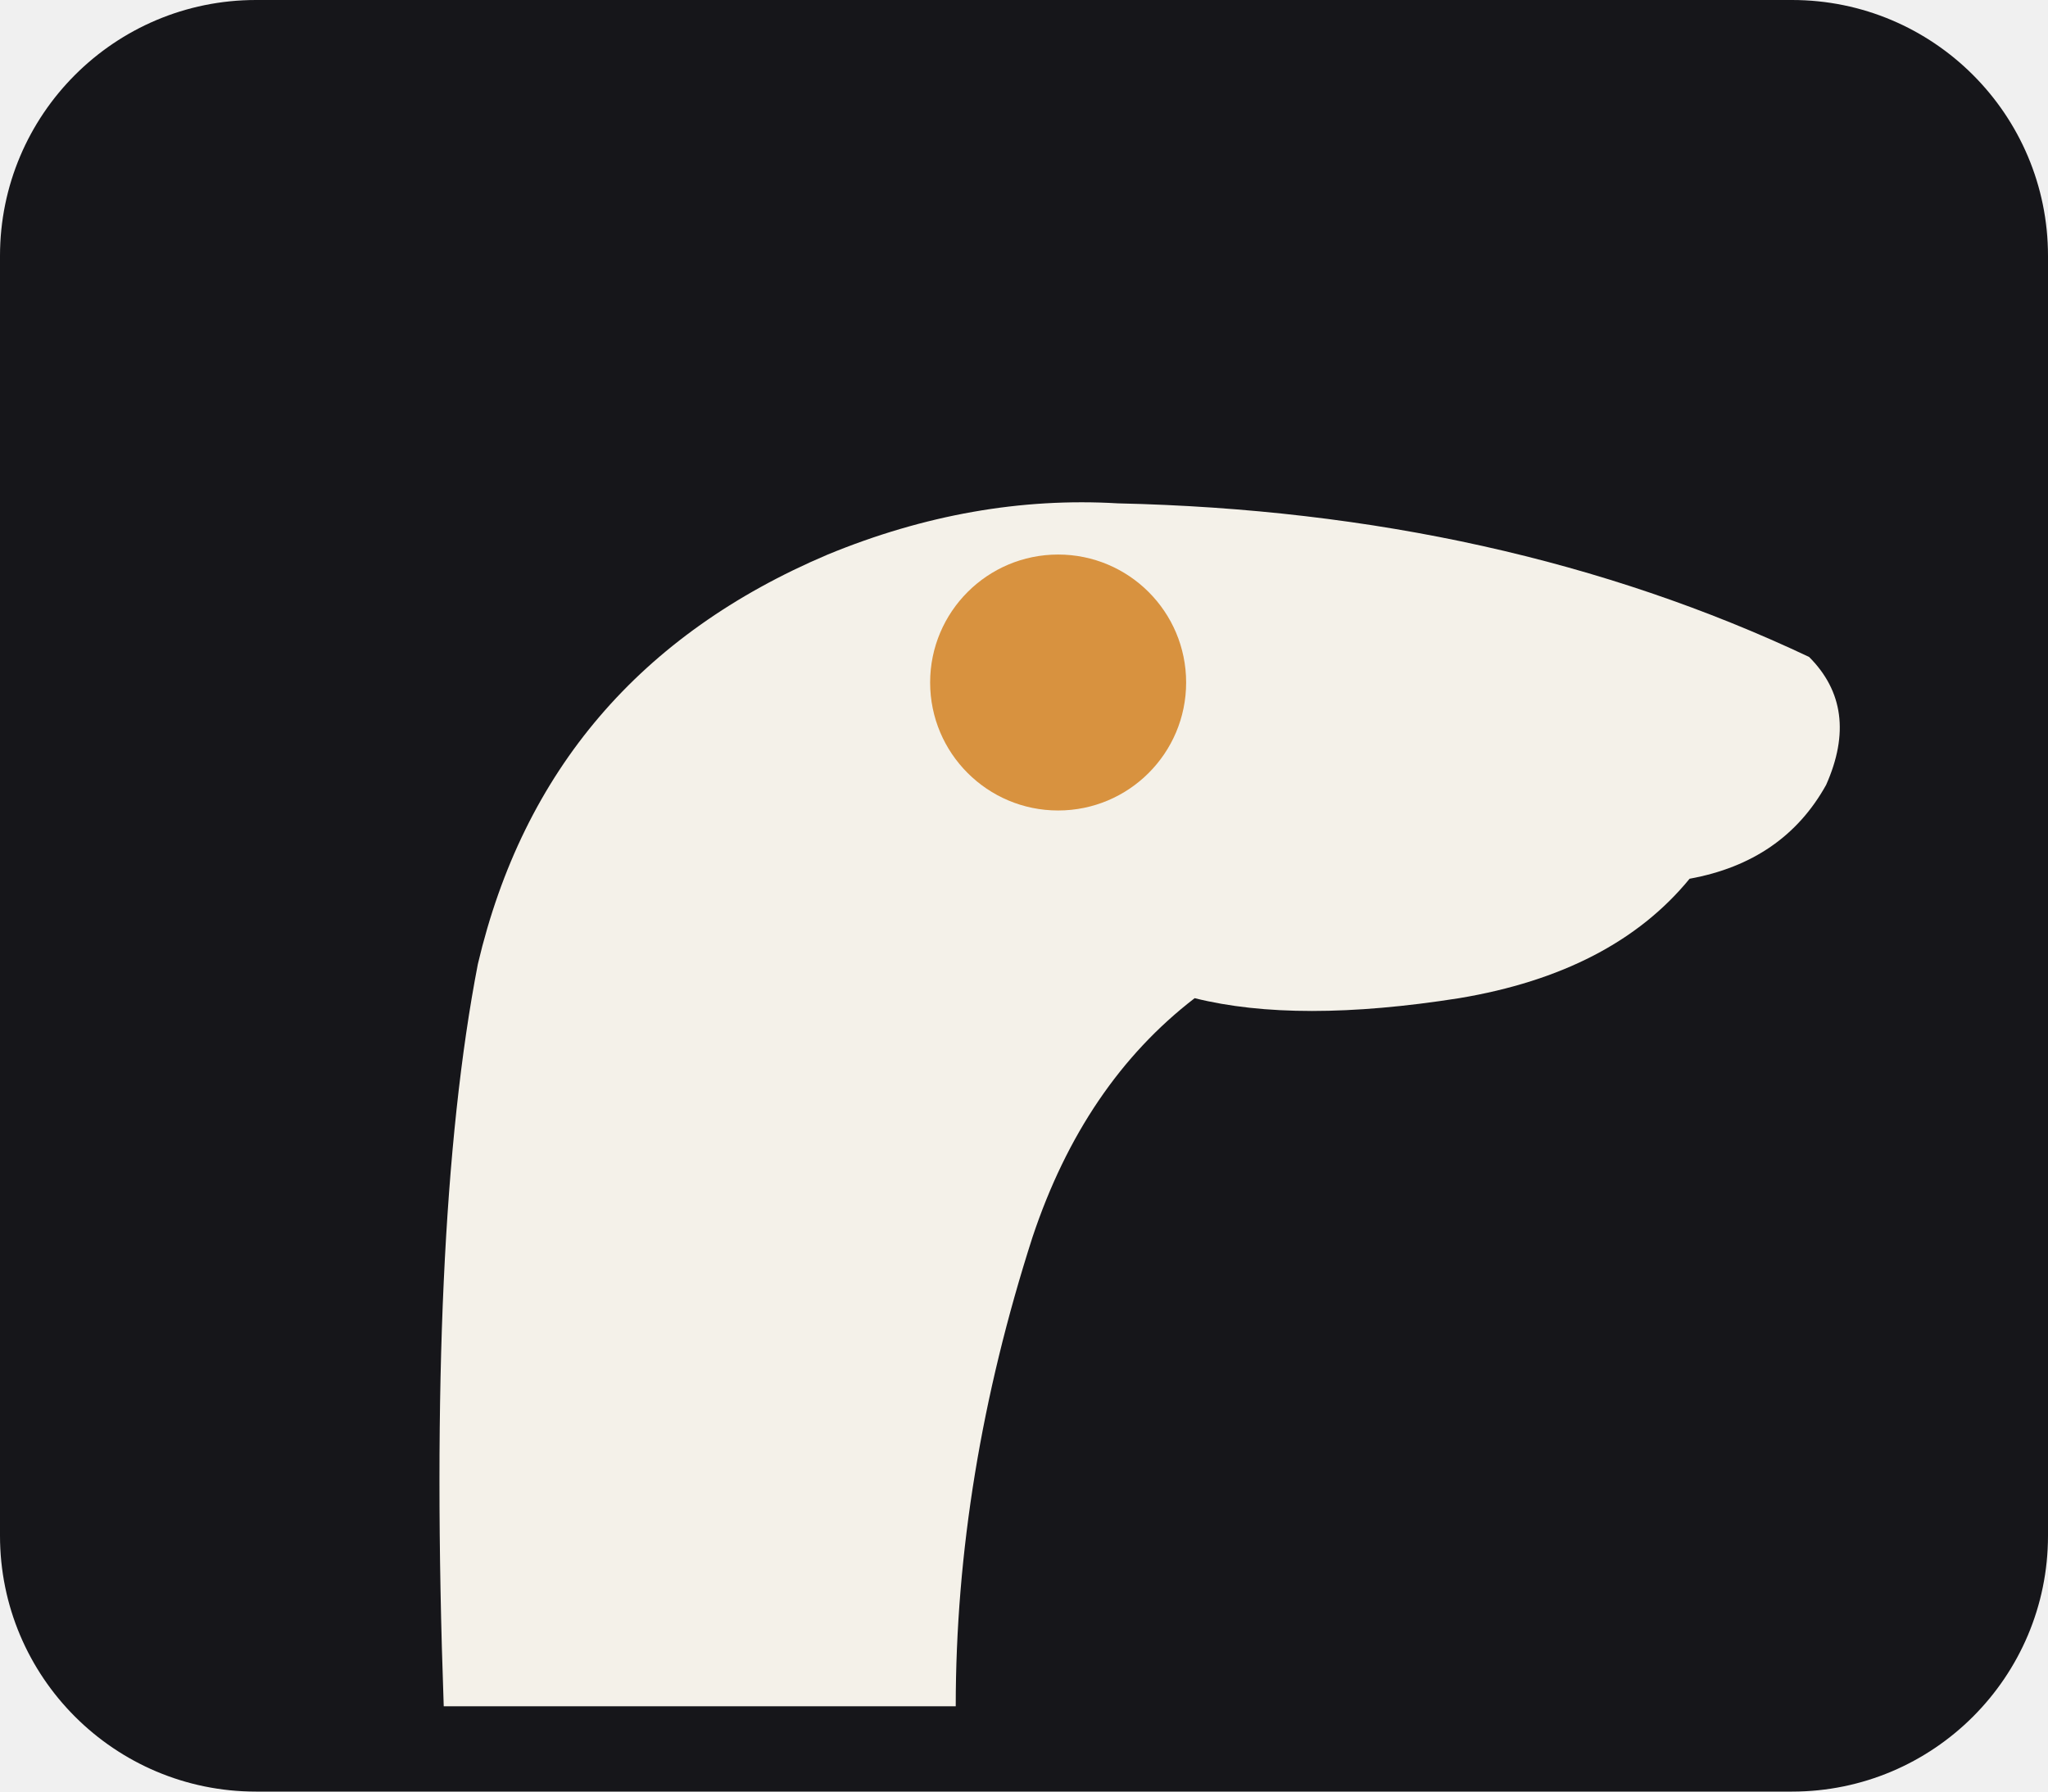
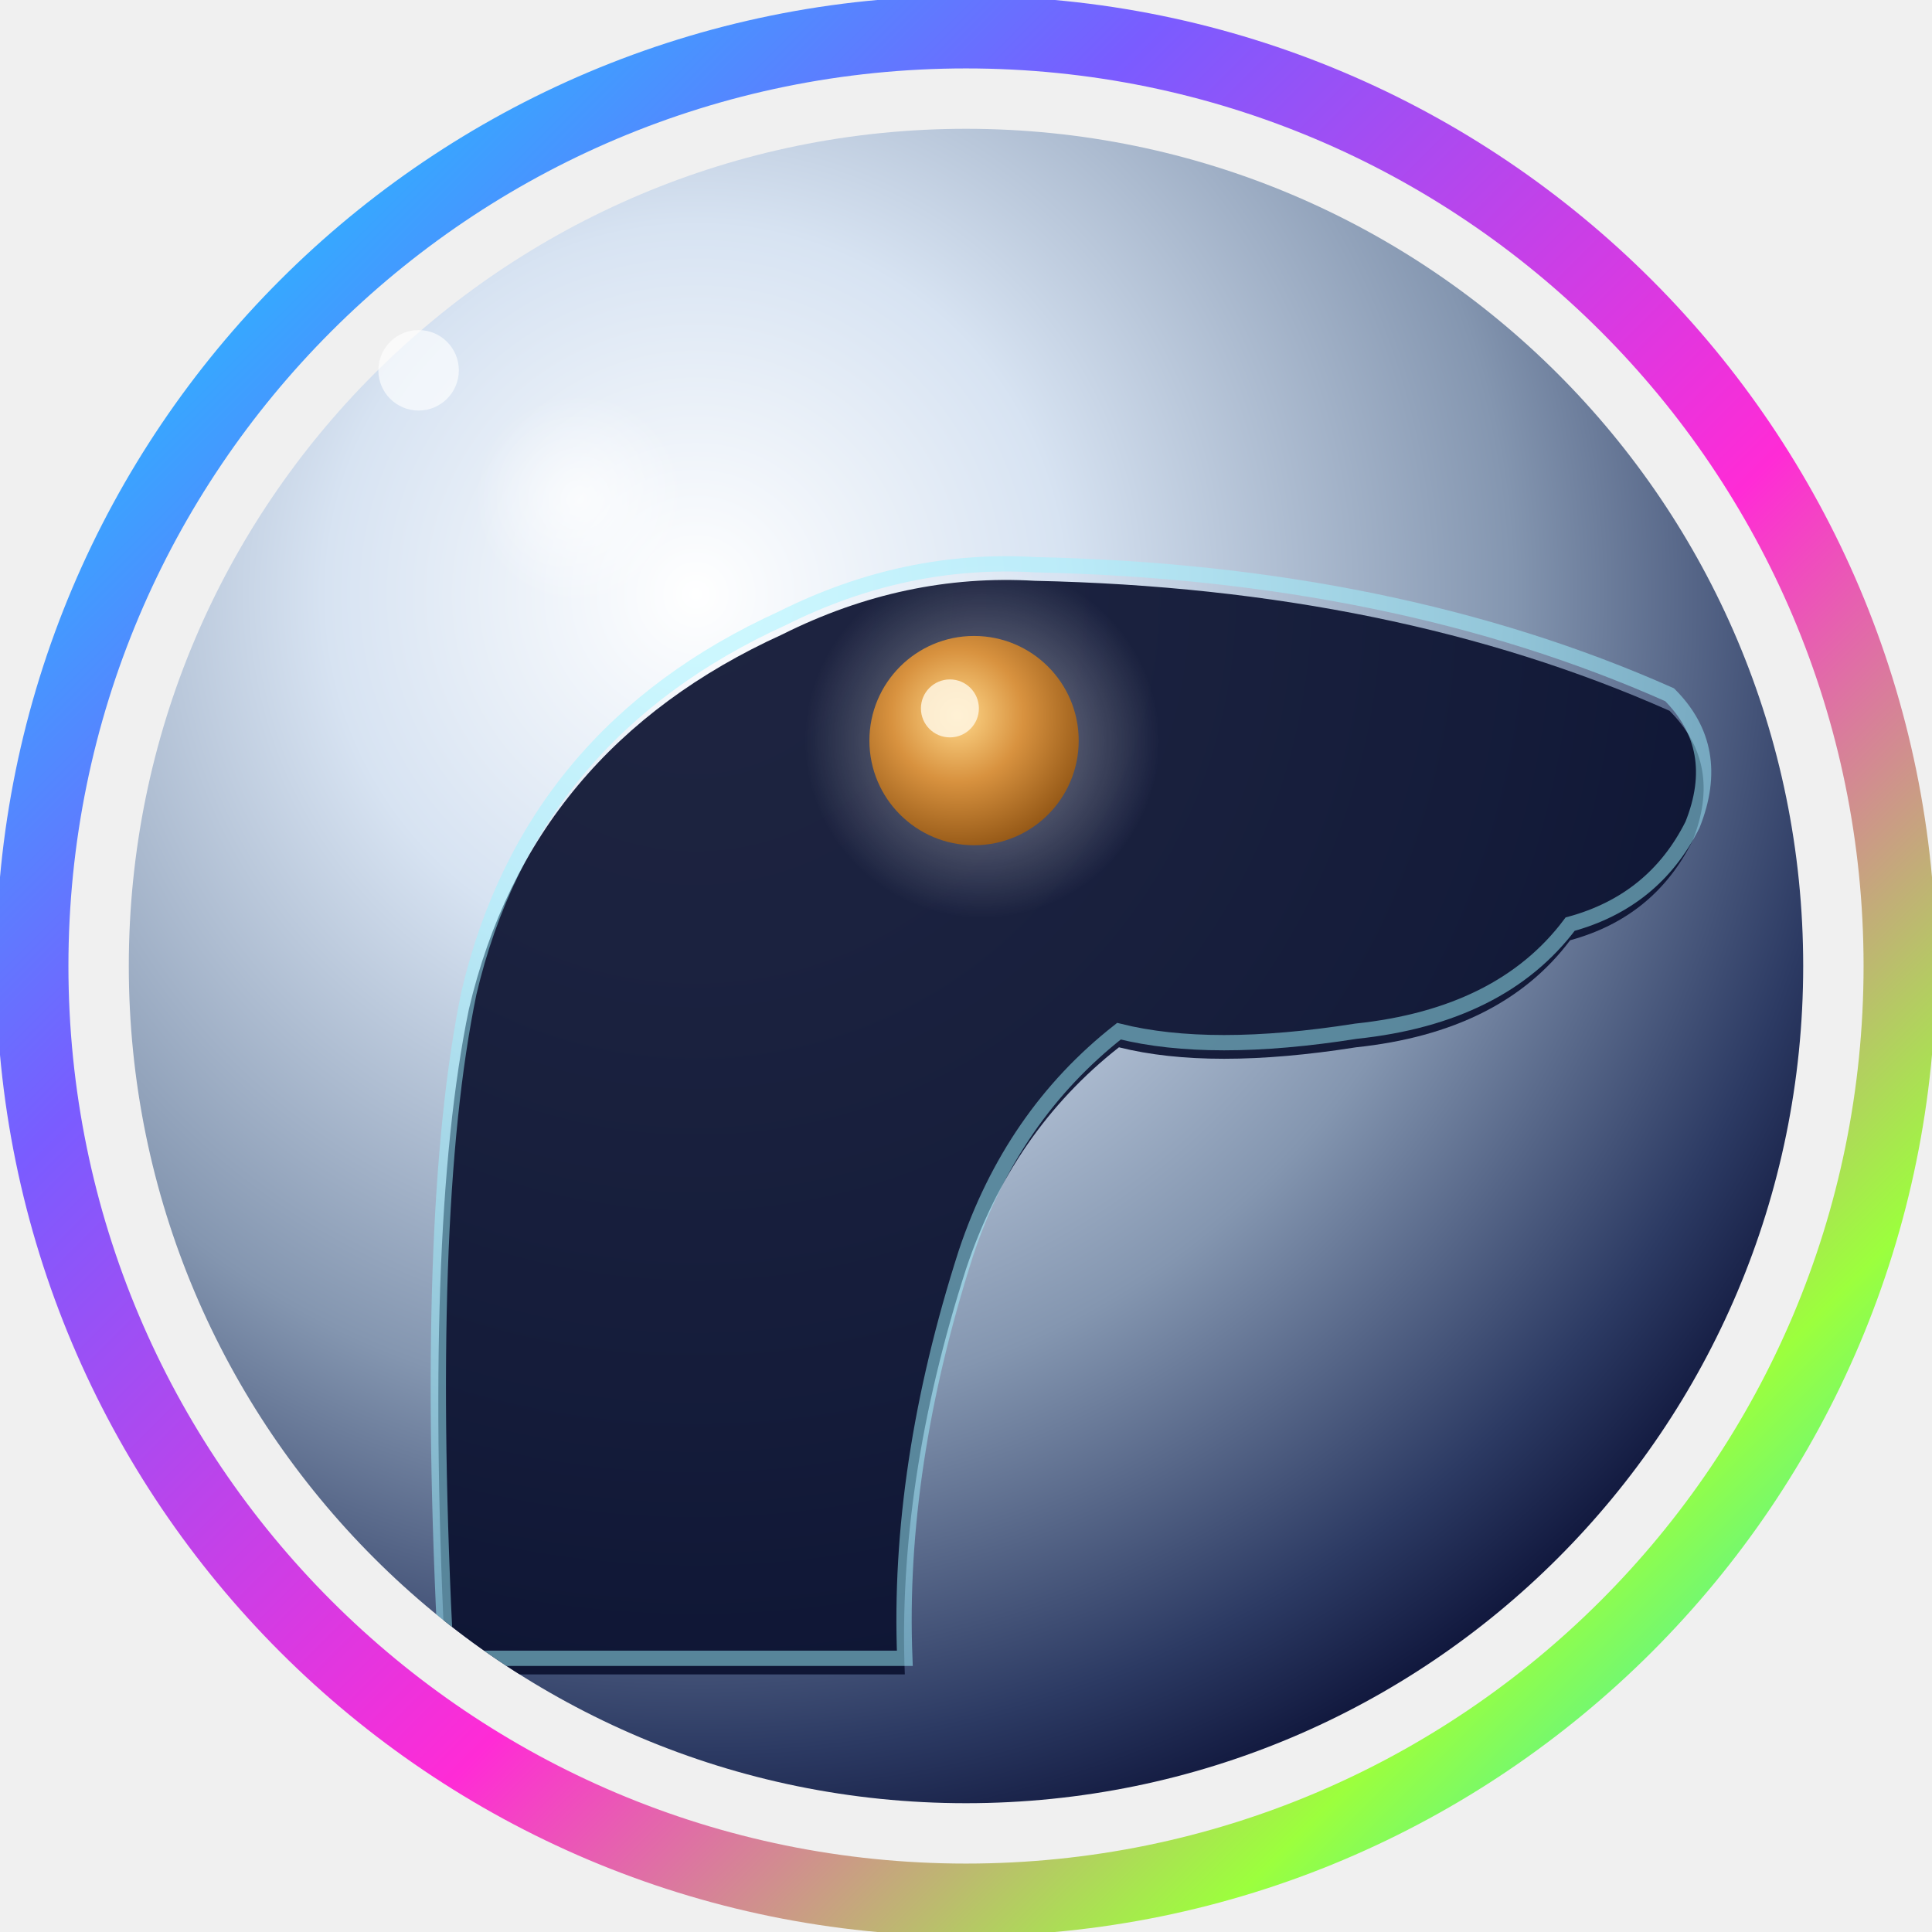
- <svg xmlns="http://www.w3.org/2000/svg" viewBox="0 0 240 210">
-   <rect width="240" height="210" rx="30" fill="#16161a" />
-   <path fill="#f4f1e9" d="M52 200 Q50 144 56 113 Q64 79 97 65 Q114 58 131 59 Q176 60 212 77 Q218 83 214 92 Q209 101 198 103 Q189 114 171 117 Q152 120 140 117 Q127 127 121 145 Q112 173 112 200 Z" />
-   <circle cx="124" cy="80" r="15" fill="#d8923f" />
+ <svg xmlns="http://www.w3.org/2000/svg" viewBox="0 0 240 240">
+   <defs>
+     <radialGradient id="orb" cx="34%" cy="28%" r="78%">
+       <stop offset="0" stop-color="#ffffff" />
+       <stop offset="0.28" stop-color="#d7e3f2" />
+       <stop offset="0.62" stop-color="#8496b0" />
+       <stop offset="0.88" stop-color="#2c3a63" />
+       <stop offset="1" stop-color="#0d1338" />
+     </radialGradient>
+     <linearGradient id="ring" x1="0" y1="0" x2="1" y2="1">
+       <stop offset="0" stop-color="#00e5ff" />
+       <stop offset="0.3" stop-color="#7a5cff" />
+       <stop offset="0.58" stop-color="#ff2bd6" />
+       <stop offset="0.82" stop-color="#9cff3d" />
+       <stop offset="1" stop-color="#00e5ff" />
+     </linearGradient>
+     <radialGradient id="eye" cx="42%" cy="38%" r="70%">
+       <stop offset="0" stop-color="#ffd88a" />
+       <stop offset="0.45" stop-color="#d8923f" />
+       <stop offset="1" stop-color="#8a4f10" />
+     </radialGradient>
+     <radialGradient id="flare" cx="50%" cy="50%" r="50%">
+       <stop offset="0" stop-color="#ffffff" stop-opacity="0.95" />
+       <stop offset="1" stop-color="#ffffff" stop-opacity="0" />
+     </radialGradient>
+     <clipPath id="disc">
+       <circle cx="120" cy="120" r="104" />
+     </clipPath>
+   </defs>
+   <circle cx="120" cy="120" r="116" fill="none" stroke="url(#ring)" stroke-width="9" />
+   <circle cx="120" cy="120" r="104" fill="url(#orb)" />
+   <g clip-path="url(#disc)">
+     <path d="M52 200 Q49 142 55 113 Q63 79 96 64 Q112 56 129 57 Q176 58 212 74 Q219 81 215 91 Q210 101 199 104 Q190 116 171 118 Q152 121 140 118 Q126 129 120 147 Q111 175 112 200 Z" transform="translate(6 18) scale(0.95)" fill="#0b1130" opacity="0.92" />
+     <path d="M52 200 Q49 142 55 113 Q63 79 96 64 Q112 56 129 57 Q176 58 212 74 Q219 81 215 91 Q210 101 199 104 Q190 116 171 118 Q152 121 140 118 Q126 129 120 147 Q111 175 112 200 Z" transform="translate(6 16) scale(0.95)" fill="none" stroke="#9ff3ff" stroke-width="2" opacity="0.5" />
+     <circle cx="122" cy="92" r="22" fill="url(#flare)" opacity="0.5" />
+   </g>
+   <circle cx="121" cy="92" r="13" fill="url(#eye)" />
+   <circle cx="118" cy="88" r="3.6" fill="#fff6e2" opacity="0.85" />
+   <circle cx="72" cy="62" r="13" fill="url(#flare)" opacity="0.75" />
+   <circle cx="52" cy="46" r="5" fill="#ffffff" opacity="0.65" />
</svg>
